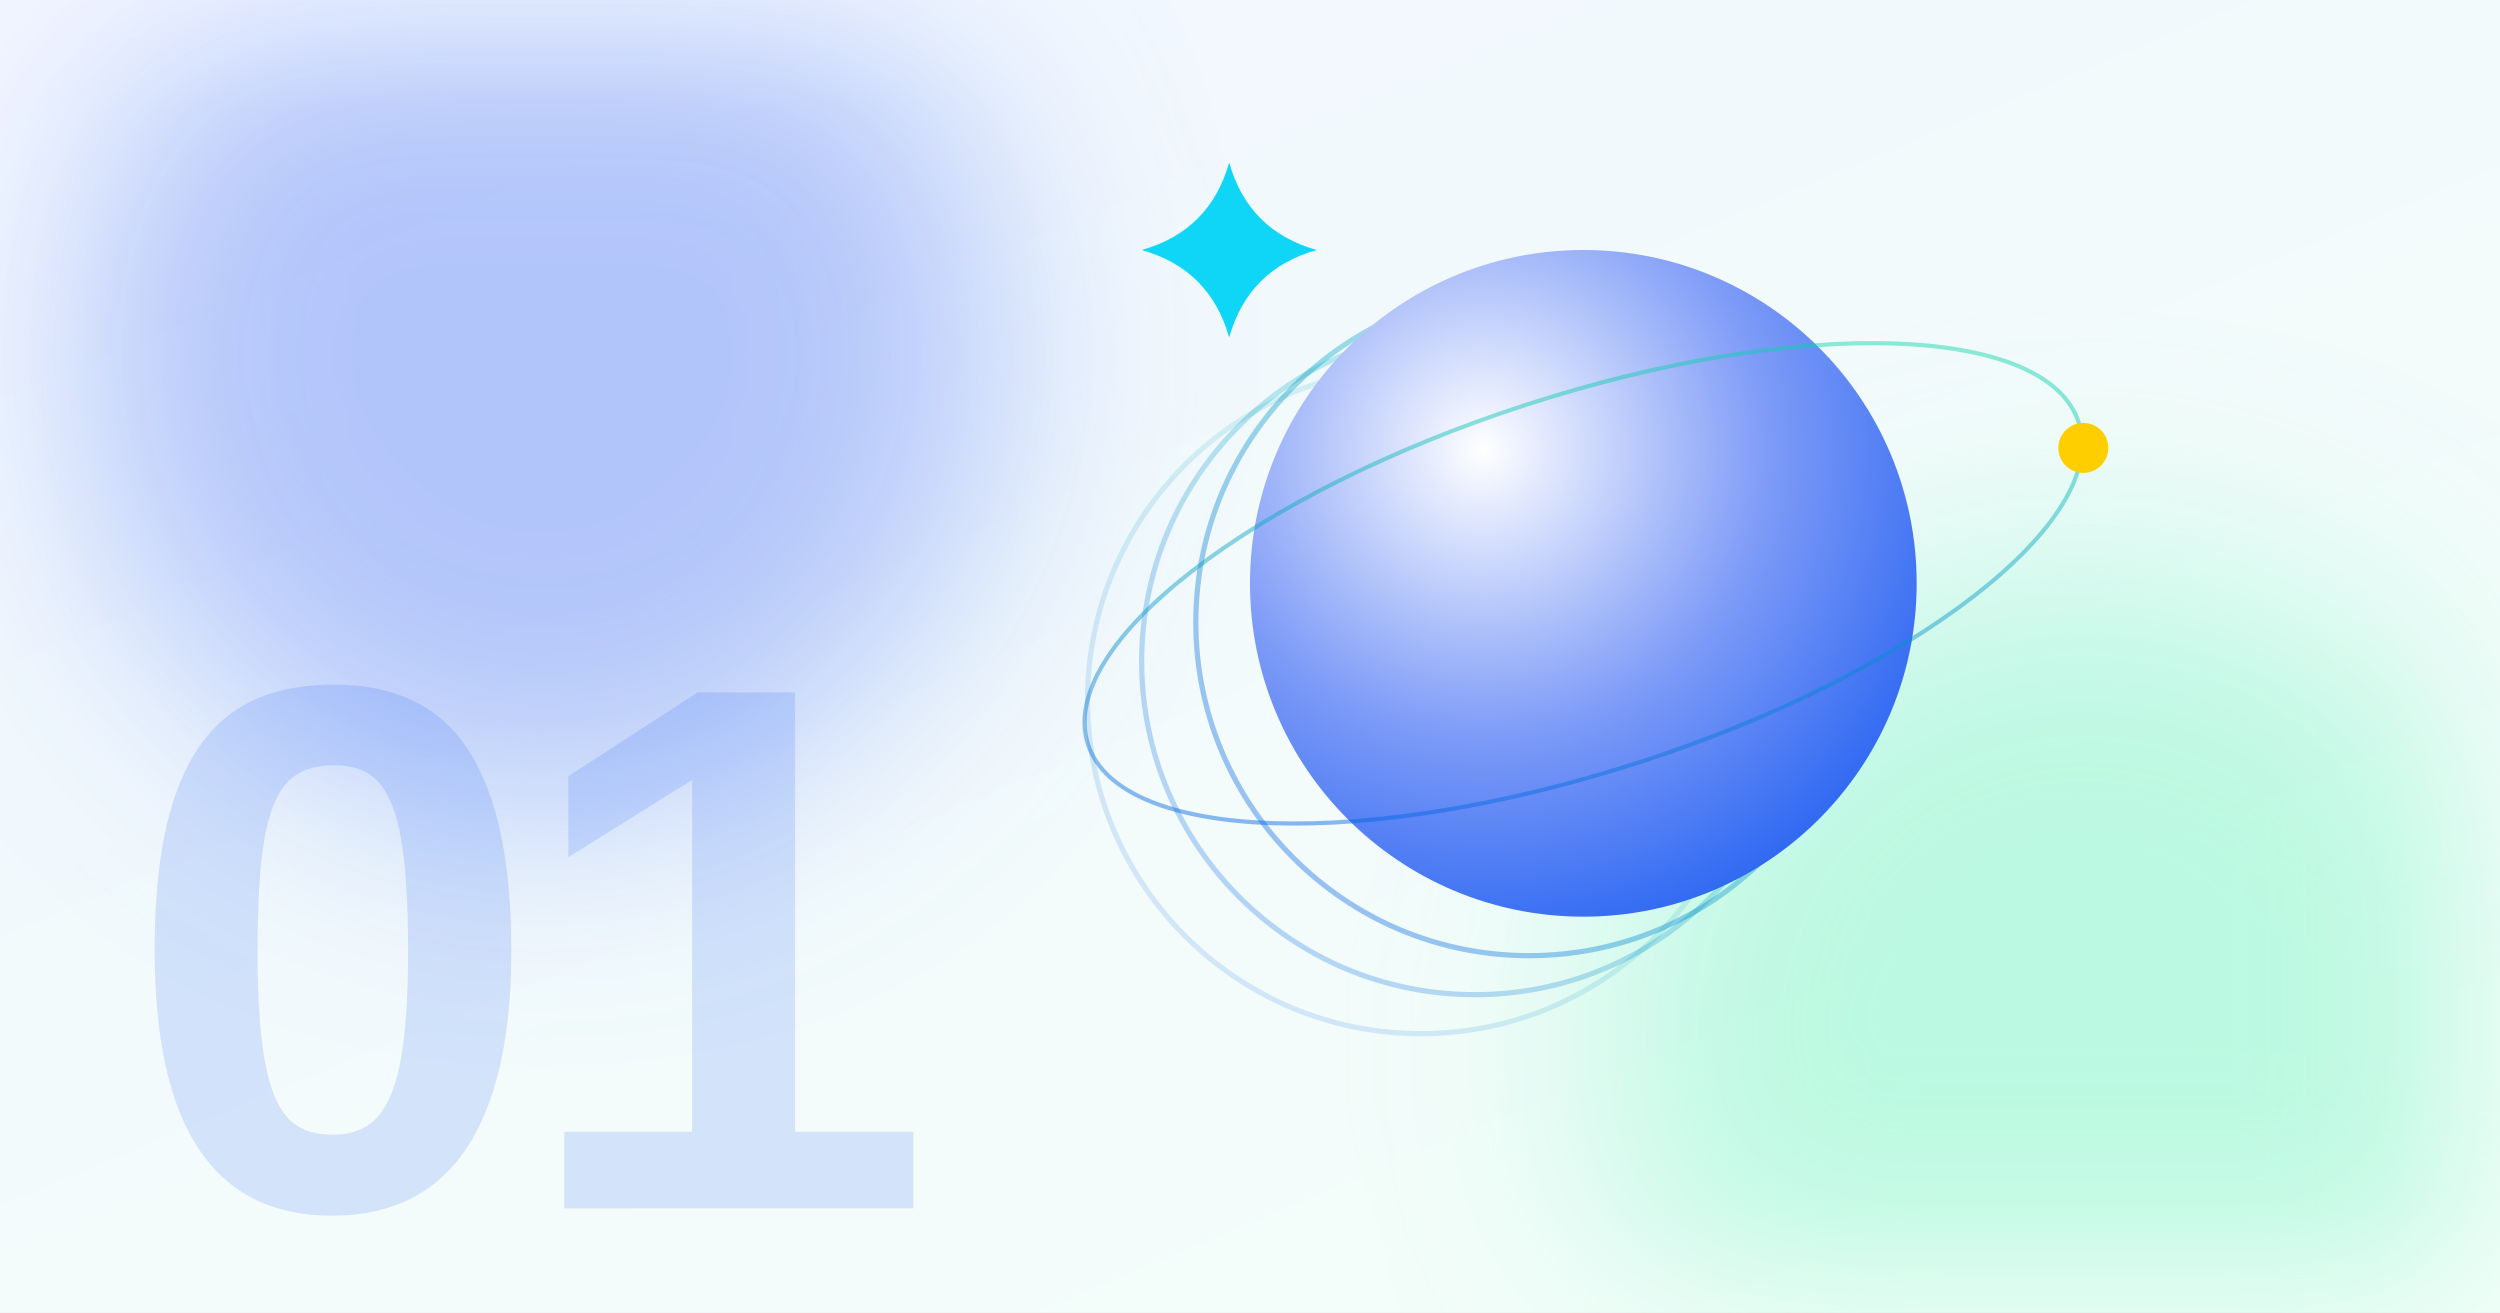
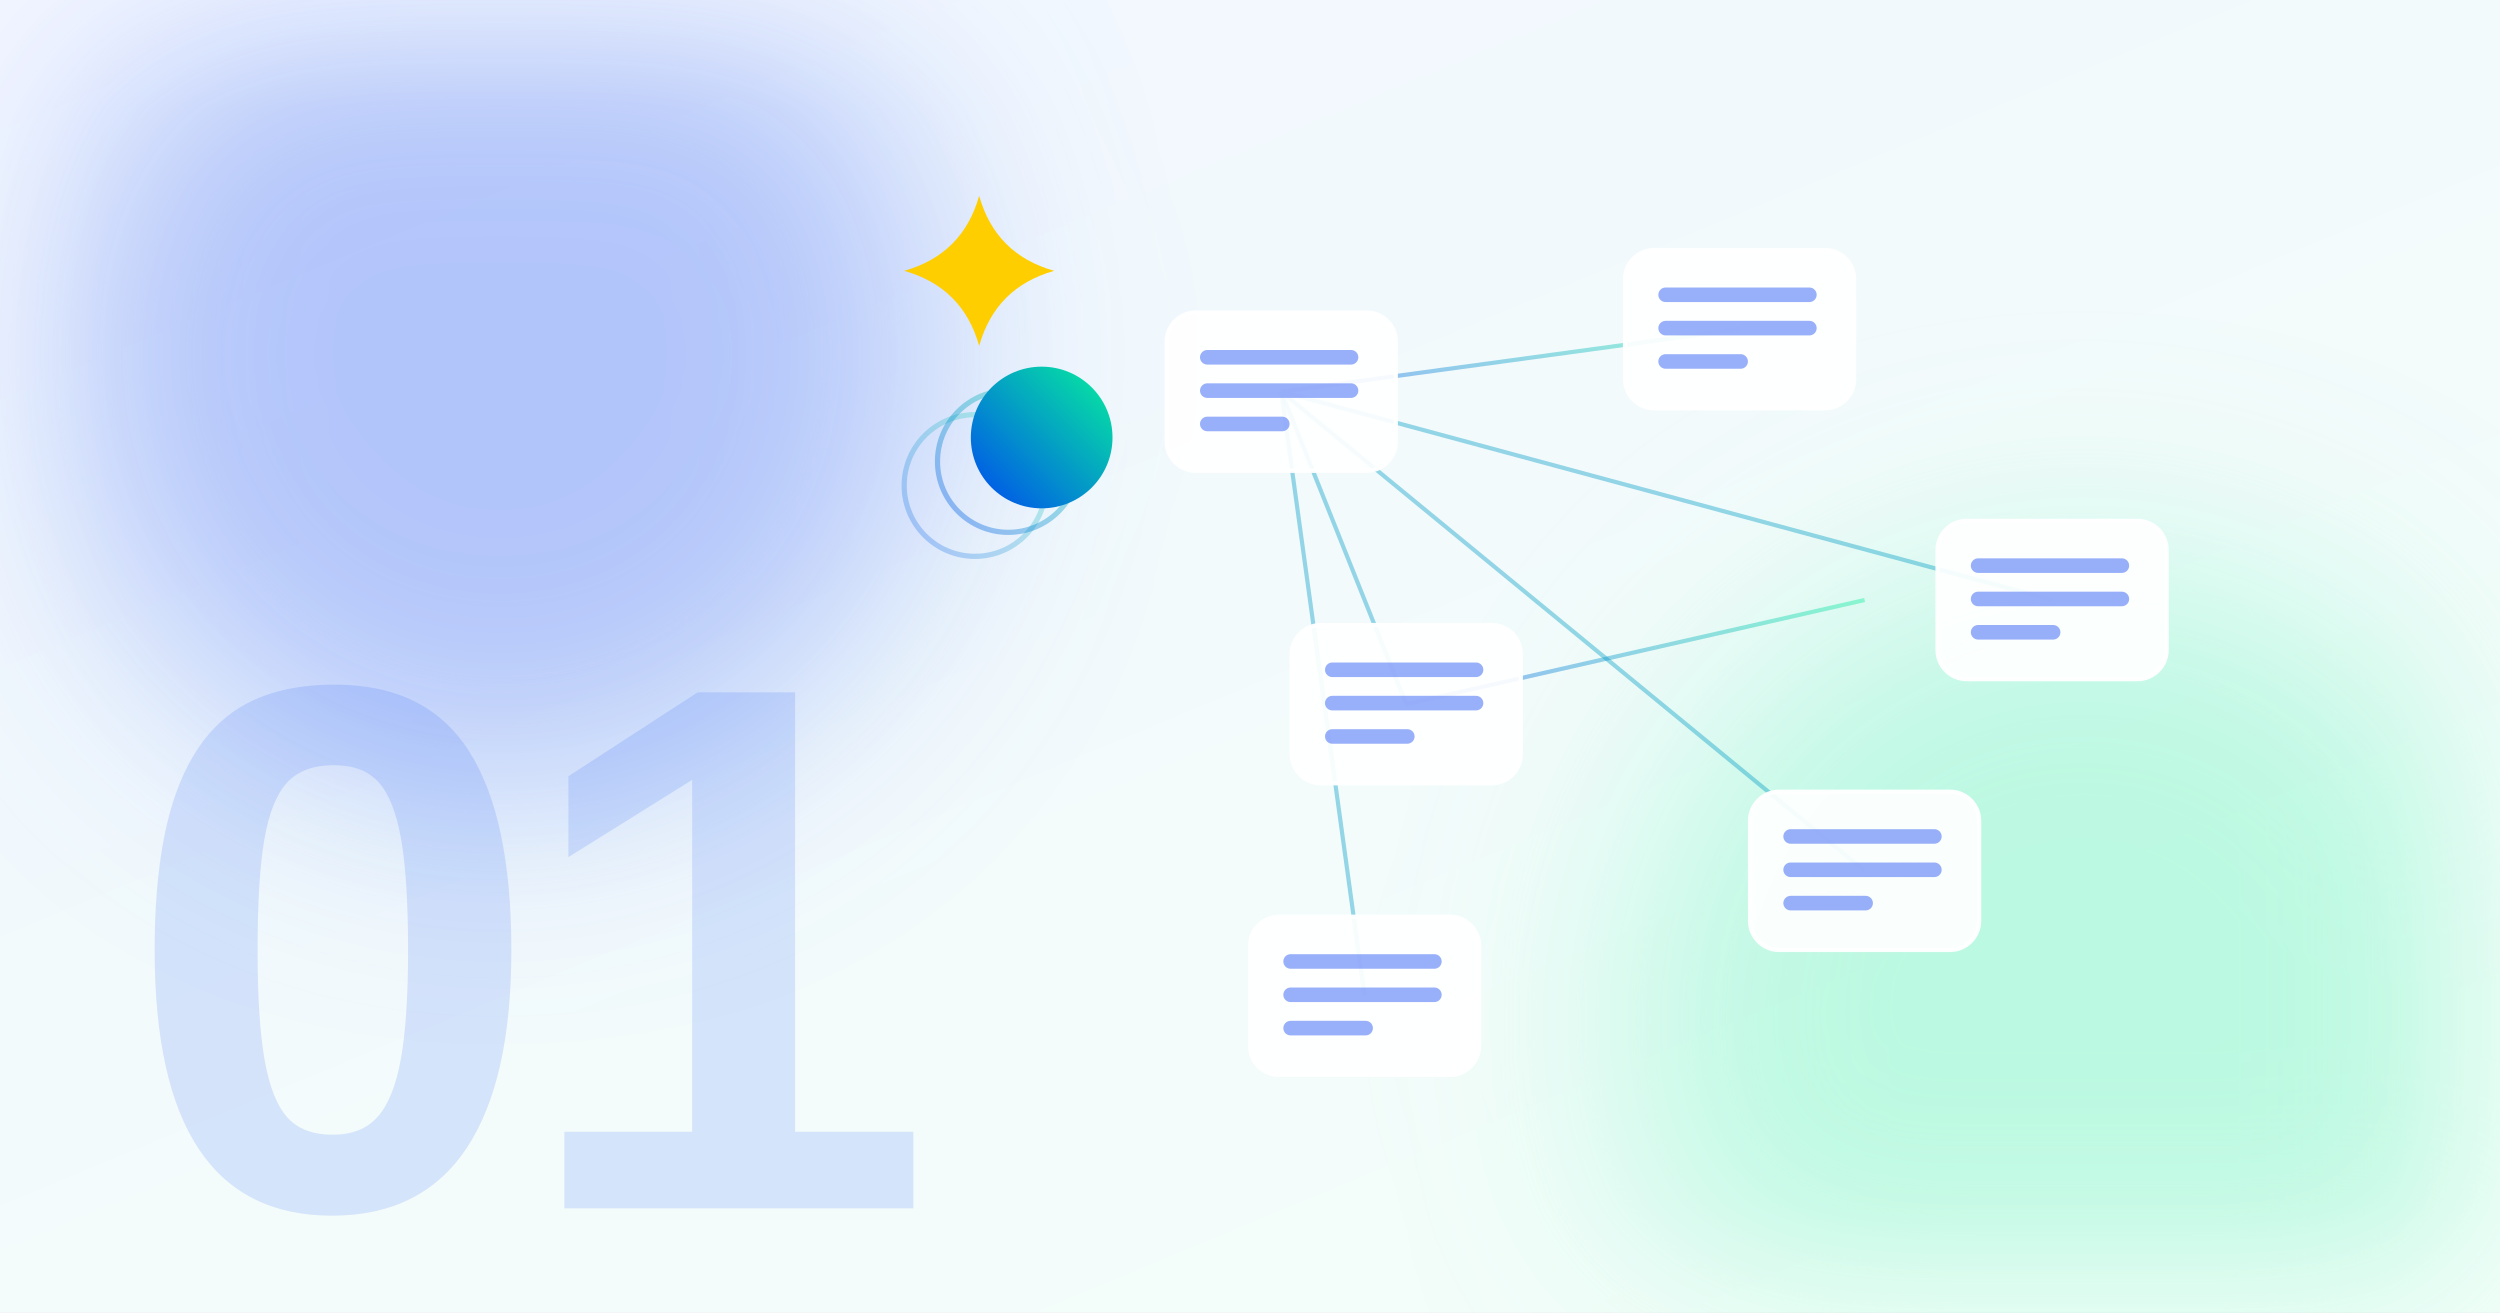
<svg xmlns="http://www.w3.org/2000/svg" viewBox="0 0 1200 630" font-family="Arial, Helvetica, sans-serif">
  <defs>
    <linearGradient id="bg" x1="0" y1="0" x2="0.8" y2="1">
      <stop offset="0" stop-color="#F2F6FF" />
      <stop offset="1" stop-color="#F3FEF9" />
    </linearGradient>
    <linearGradient id="brand" x1="0" y1="1" x2="1" y2="0">
      <stop offset="0" stop-color="#004aef" />
      <stop offset="1" stop-color="#07ef9c" />
    </linearGradient>
    <linearGradient id="brandSoft" x1="0" y1="1" x2="1" y2="0">
      <stop offset="0" stop-color="#7E9BF7" />
      <stop offset="1" stop-color="#86F7CC" />
    </linearGradient>
    <filter id="soft" x="-60%" y="-60%" width="220%" height="220%">
      <feGaussianBlur stdDeviation="55" />
    </filter>
-     <radialGradient id="mse1" cx="0.35" cy="0.3" r="0.95">
-       <stop offset="0" stop-color="#FFFFFF" />
-       <stop offset="0.45" stop-color="#7E9BF7" />
-       <stop offset="1" stop-color="#004aef" />
-     </radialGradient>
    <style>
      .drift1 { animation: d1 18s ease-in-out infinite alternate; }
      .drift2 { animation: d2 24s ease-in-out infinite alternate; }
      @keyframes d1 { to { transform: translate(22px, -16px); } }
      @keyframes d2 { to { transform: translate(-18px, 14px); } }
      .float { animation: fl 12s ease-in-out infinite alternate; }
      @keyframes fl { to { transform: translateY(-12px); } }
      .spin { animation: sp 60s linear infinite; }
      @keyframes sp { to { transform: rotate(360deg); } }
      .sparkle { animation: sk 6s ease-in-out infinite alternate; }
      @keyframes sk { from { transform: scale(0.94); } to { transform: scale(1.08); } }
      @media (prefers-reduced-motion: reduce) { * { animation: none !important; } }
</style>
  </defs>
  <rect width="1200" height="630" fill="url(#bg)" />
-   <circle class="drift1" cx="260" cy="170" r="220" fill="#7E9BF7" fill-opacity="0.55" filter="url(#soft)" />
-   <circle class="drift2" cx="1000" cy="500" r="230" fill="#86F7CC" fill-opacity="0.5" filter="url(#soft)" />
-   <circle cx="682" cy="336.16" r="160" fill="none" stroke="url(#brand)" stroke-opacity="0.14" stroke-width="2.5" />
-   <circle cx="708" cy="317.44" r="160" fill="none" stroke="url(#brand)" stroke-opacity="0.26" stroke-width="2.5" />
-   <circle cx="734" cy="298.72" r="160" fill="none" stroke="url(#brand)" stroke-opacity="0.38" stroke-width="2.5" />
-   <circle cx="760" cy="280" r="160" fill="url(#mse1)" />
-   <g class="spin" style="transform-origin:760px 280px">
-     <ellipse cx="760" cy="280" rx="250" ry="90" fill="none" stroke="url(#brand)" stroke-opacity="0.45" stroke-width="2" transform="rotate(-18 760 280)" />
-     <circle cx="1000" cy="215" r="12" fill="#ffce00" />
+   <circle class="drift1" cx="240" cy="170" r="210" fill="#7E9BF7" fill-opacity="0.55" filter="url(#soft)" />
+   <circle class="drift2" cx="1000" cy="490" r="220" fill="#86F7CC" fill-opacity="0.5" filter="url(#soft)" />
+   <line x1="615" y1="188" x2="835" y2="158" stroke="url(#brand)" stroke-opacity="0.4" stroke-width="2" />
+   <line x1="615" y1="188" x2="985" y2="288" stroke="url(#brand)" stroke-opacity="0.4" stroke-width="2" />
+   <line x1="615" y1="188" x2="675" y2="338" stroke="url(#brand)" stroke-opacity="0.4" stroke-width="2" />
+   <line x1="615" y1="188" x2="895" y2="418" stroke="url(#brand)" stroke-opacity="0.4" stroke-width="2" />
+   <line x1="615" y1="188" x2="655" y2="478" stroke="url(#brand)" stroke-opacity="0.4" stroke-width="2" />
+   <line x1="675" y1="338" x2="895" y2="288" stroke="url(#brand)" stroke-opacity="0.4" stroke-width="2" />
+   <line x1="895" y1="288" x2="895" y2="380" stroke="url(#brand)" stroke-opacity="0.4" stroke-width="2" />
+   <rect x="560" y="150" width="110" height="76" rx="14" fill="#FFFFFF" fill-opacity="0.92" stroke="#FFFFFF" stroke-opacity="0.95" stroke-width="2" />
+   <rect x="576" y="168" width="76" height="7" rx="3.5" fill="#7E9BF7" fill-opacity="0.8" />
+   <rect x="576" y="184" width="76" height="7" rx="3.5" fill="#7E9BF7" fill-opacity="0.8" />
+   <rect x="576" y="200" width="43" height="7" rx="3.5" fill="#7E9BF7" fill-opacity="0.8" />
+   <rect x="780" y="120" width="110" height="76" rx="14" fill="#FFFFFF" fill-opacity="0.92" stroke="#FFFFFF" stroke-opacity="0.95" stroke-width="2" />
+   <rect x="796" y="138" width="76" height="7" rx="3.5" fill="#7E9BF7" fill-opacity="0.8" />
+   <rect x="796" y="154" width="76" height="7" rx="3.5" fill="#7E9BF7" fill-opacity="0.8" />
+   <rect x="796" y="170" width="43" height="7" rx="3.5" fill="#7E9BF7" fill-opacity="0.8" />
+   <rect x="930" y="250" width="110" height="76" rx="14" fill="#FFFFFF" fill-opacity="0.92" stroke="#FFFFFF" stroke-opacity="0.95" stroke-width="2" />
+   <rect x="946" y="268" width="76" height="7" rx="3.5" fill="#7E9BF7" fill-opacity="0.8" />
+   <rect x="946" y="284" width="76" height="7" rx="3.5" fill="#7E9BF7" fill-opacity="0.8" />
+   <rect x="946" y="300" width="43" height="7" rx="3.5" fill="#7E9BF7" fill-opacity="0.8" />
+   <rect x="620" y="300" width="110" height="76" rx="14" fill="#FFFFFF" fill-opacity="0.92" stroke="#FFFFFF" stroke-opacity="0.95" stroke-width="2" />
+   <rect x="636" y="318" width="76" height="7" rx="3.5" fill="#7E9BF7" fill-opacity="0.8" />
+   <rect x="636" y="334" width="76" height="7" rx="3.5" fill="#7E9BF7" fill-opacity="0.8" />
+   <rect x="636" y="350" width="43" height="7" rx="3.5" fill="#7E9BF7" fill-opacity="0.8" />
+   <rect x="840" y="380" width="110" height="76" rx="14" fill="#FFFFFF" fill-opacity="0.92" stroke="#FFFFFF" stroke-opacity="0.95" stroke-width="2" />
+   <rect x="856" y="398" width="76" height="7" rx="3.5" fill="#7E9BF7" fill-opacity="0.8" />
+   <rect x="856" y="414" width="76" height="7" rx="3.5" fill="#7E9BF7" fill-opacity="0.8" />
+   <rect x="856" y="430" width="43" height="7" rx="3.5" fill="#7E9BF7" fill-opacity="0.8" />
+   <rect x="600" y="440" width="110" height="76" rx="14" fill="#FFFFFF" fill-opacity="0.92" stroke="#FFFFFF" stroke-opacity="0.95" stroke-width="2" />
+   <rect x="616" y="458" width="76" height="7" rx="3.5" fill="#7E9BF7" fill-opacity="0.8" />
+   <rect x="616" y="474" width="76" height="7" rx="3.5" fill="#7E9BF7" fill-opacity="0.8" />
+   <rect x="616" y="490" width="43" height="7" rx="3.5" fill="#7E9BF7" fill-opacity="0.8" />
+   <circle cx="468" cy="233.04" r="34" fill="none" stroke="url(#brand)" stroke-opacity="0.26" stroke-width="2.5" />
+   <circle cx="484" cy="221.52" r="34" fill="none" stroke="url(#brand)" stroke-opacity="0.38" stroke-width="2.5" />
+   <circle class="float" cx="500" cy="210" r="34" fill="url(#brand)" />
+   <g class="sparkle" style="transform-origin:470px 130px">
+     <path d="M 470 94 Q 477.92 122.08 506 130 Q 477.92 137.92 470 166 Q 462.08 137.92 434 130 Q 462.08 122.08 470 94 Z" fill="#ffce00" />
  </g>
-   <g class="sparkle" style="transform-origin:590px 120px">
-     <path d="M 590 78 Q 599.24 110.76 632 120 Q 599.24 129.24 590 162 Q 580.76 129.24 548 120 Q 580.76 110.76 590 78 Z" fill="#0fd6f7" />
-   </g>
-   <text x="60" y="580" font-size="360" font-weight="700" fill="#004aef" fill-opacity="0.14" letter-spacing="-12">01</text>
+   <text x="60" y="580" font-size="360" font-weight="700" fill="#004aef" fill-opacity="0.13" letter-spacing="-12">01</text>
</svg>
